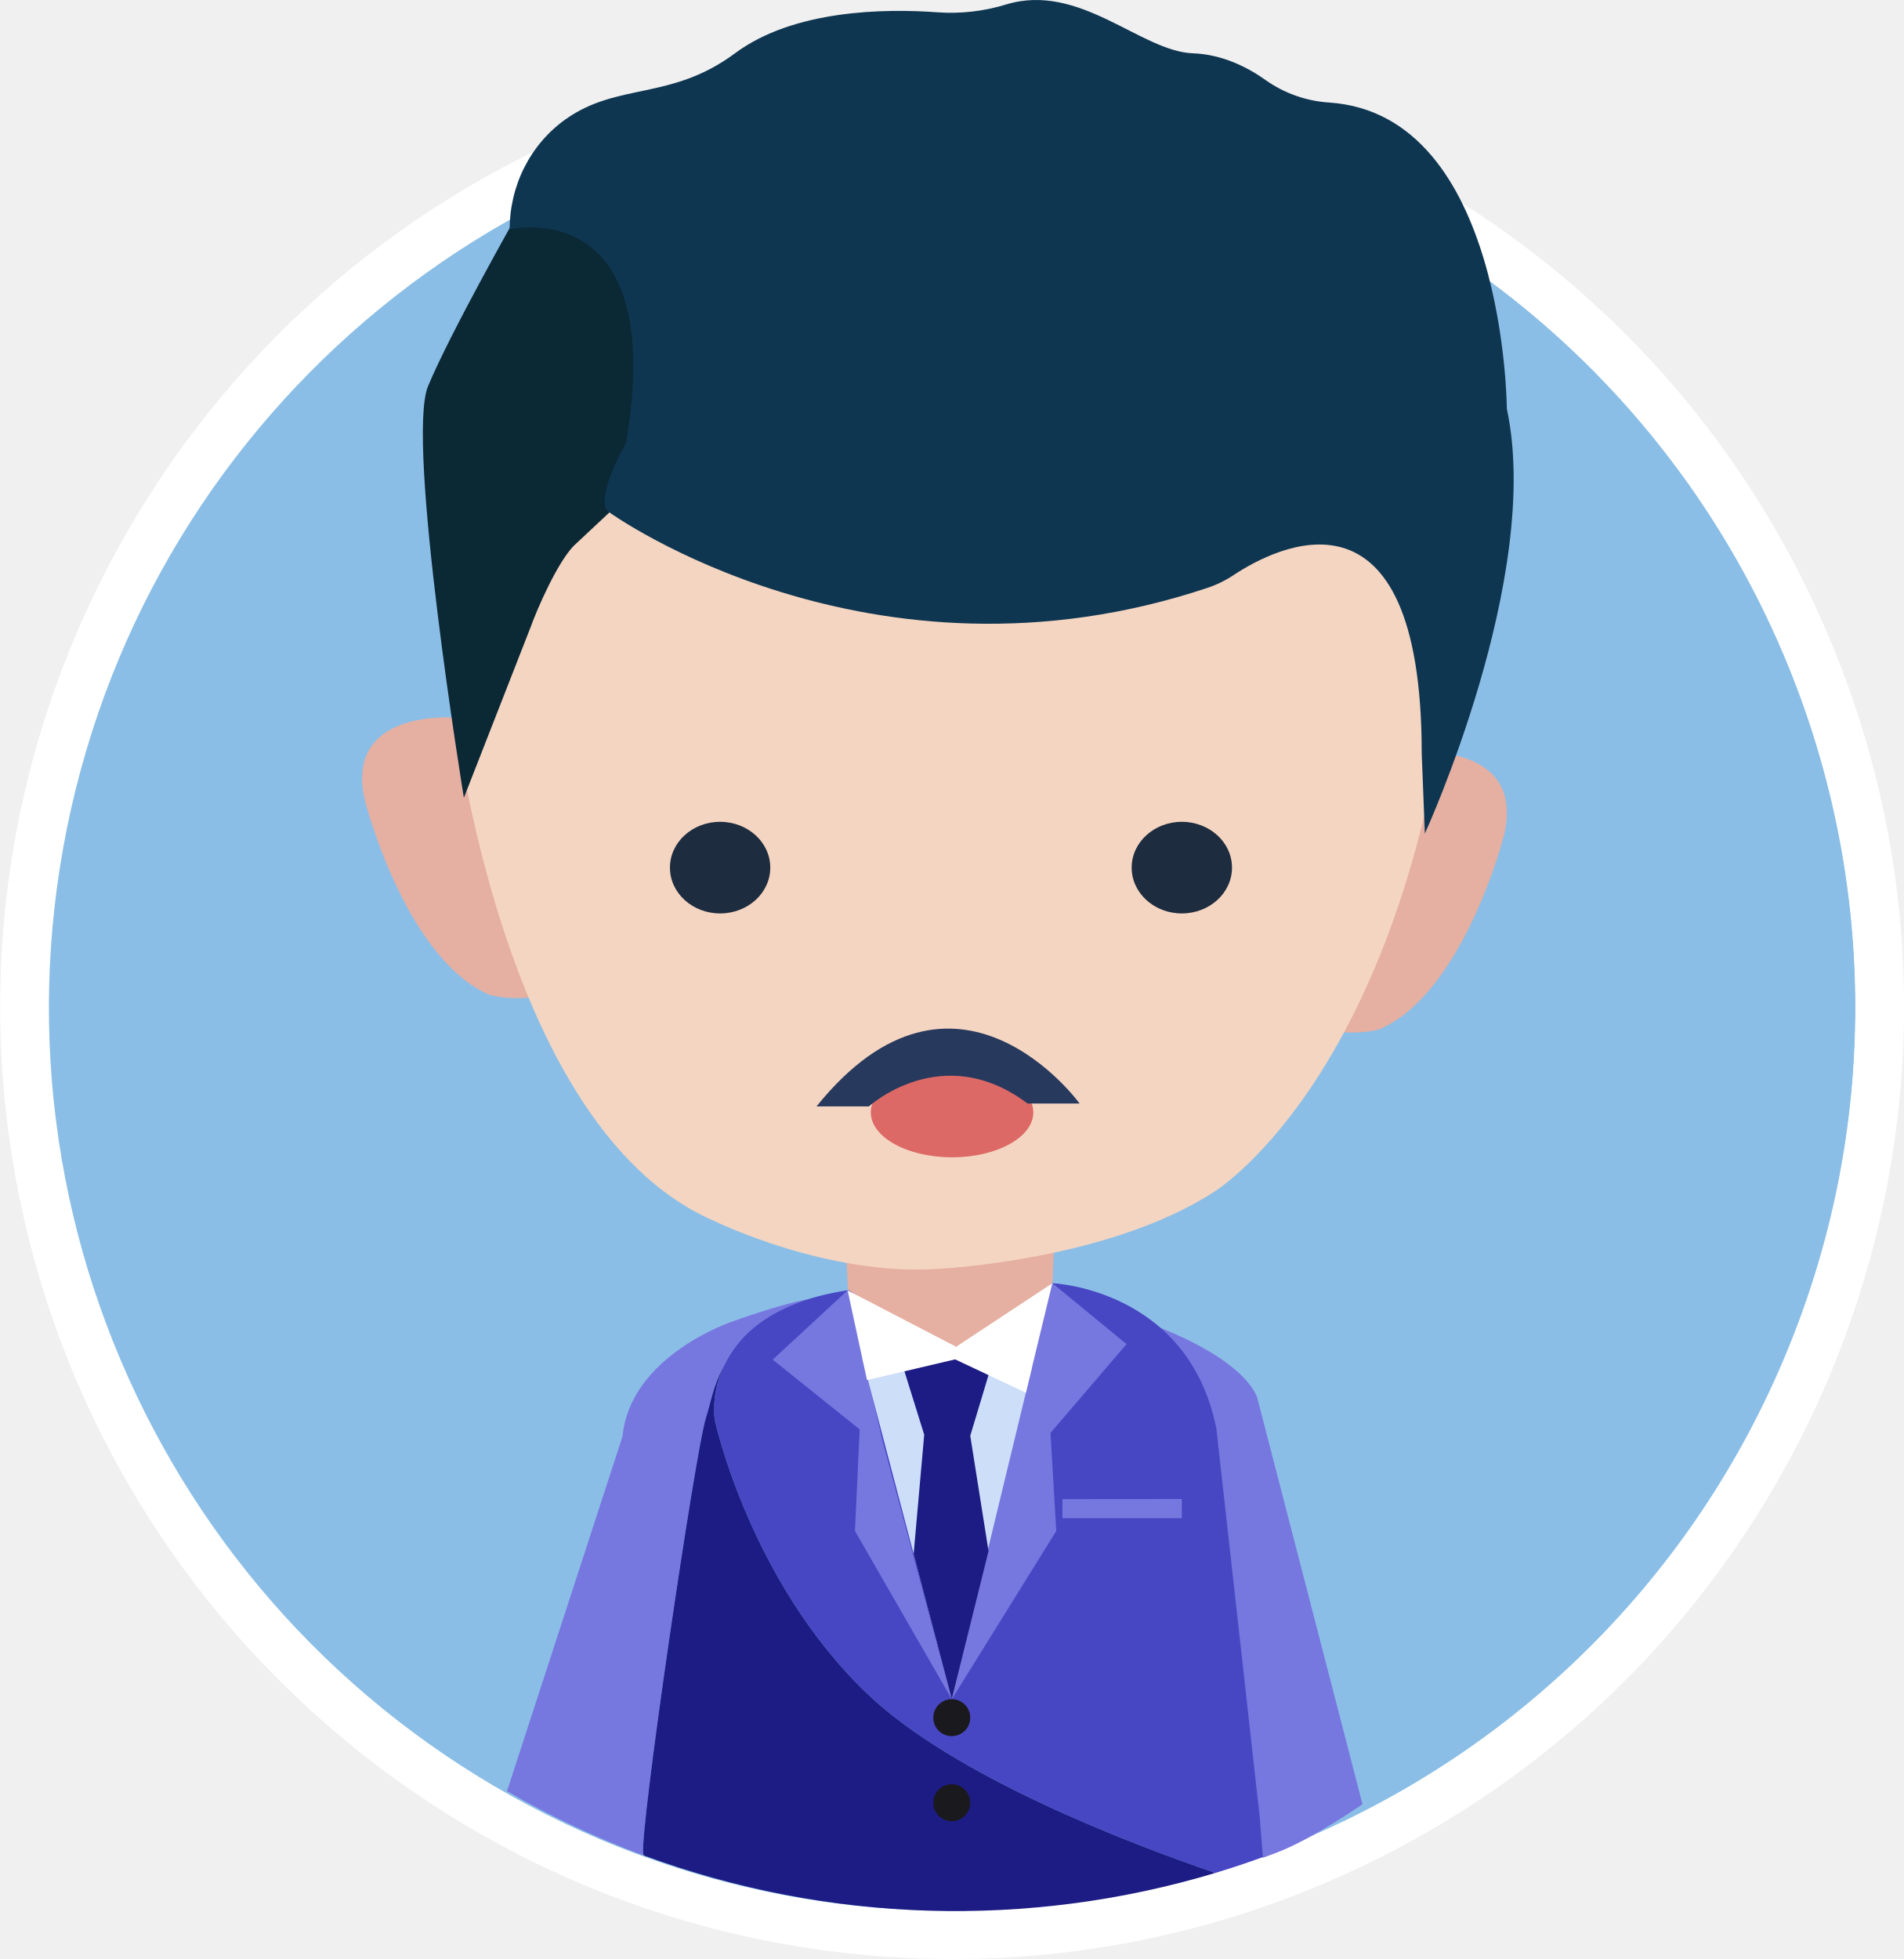
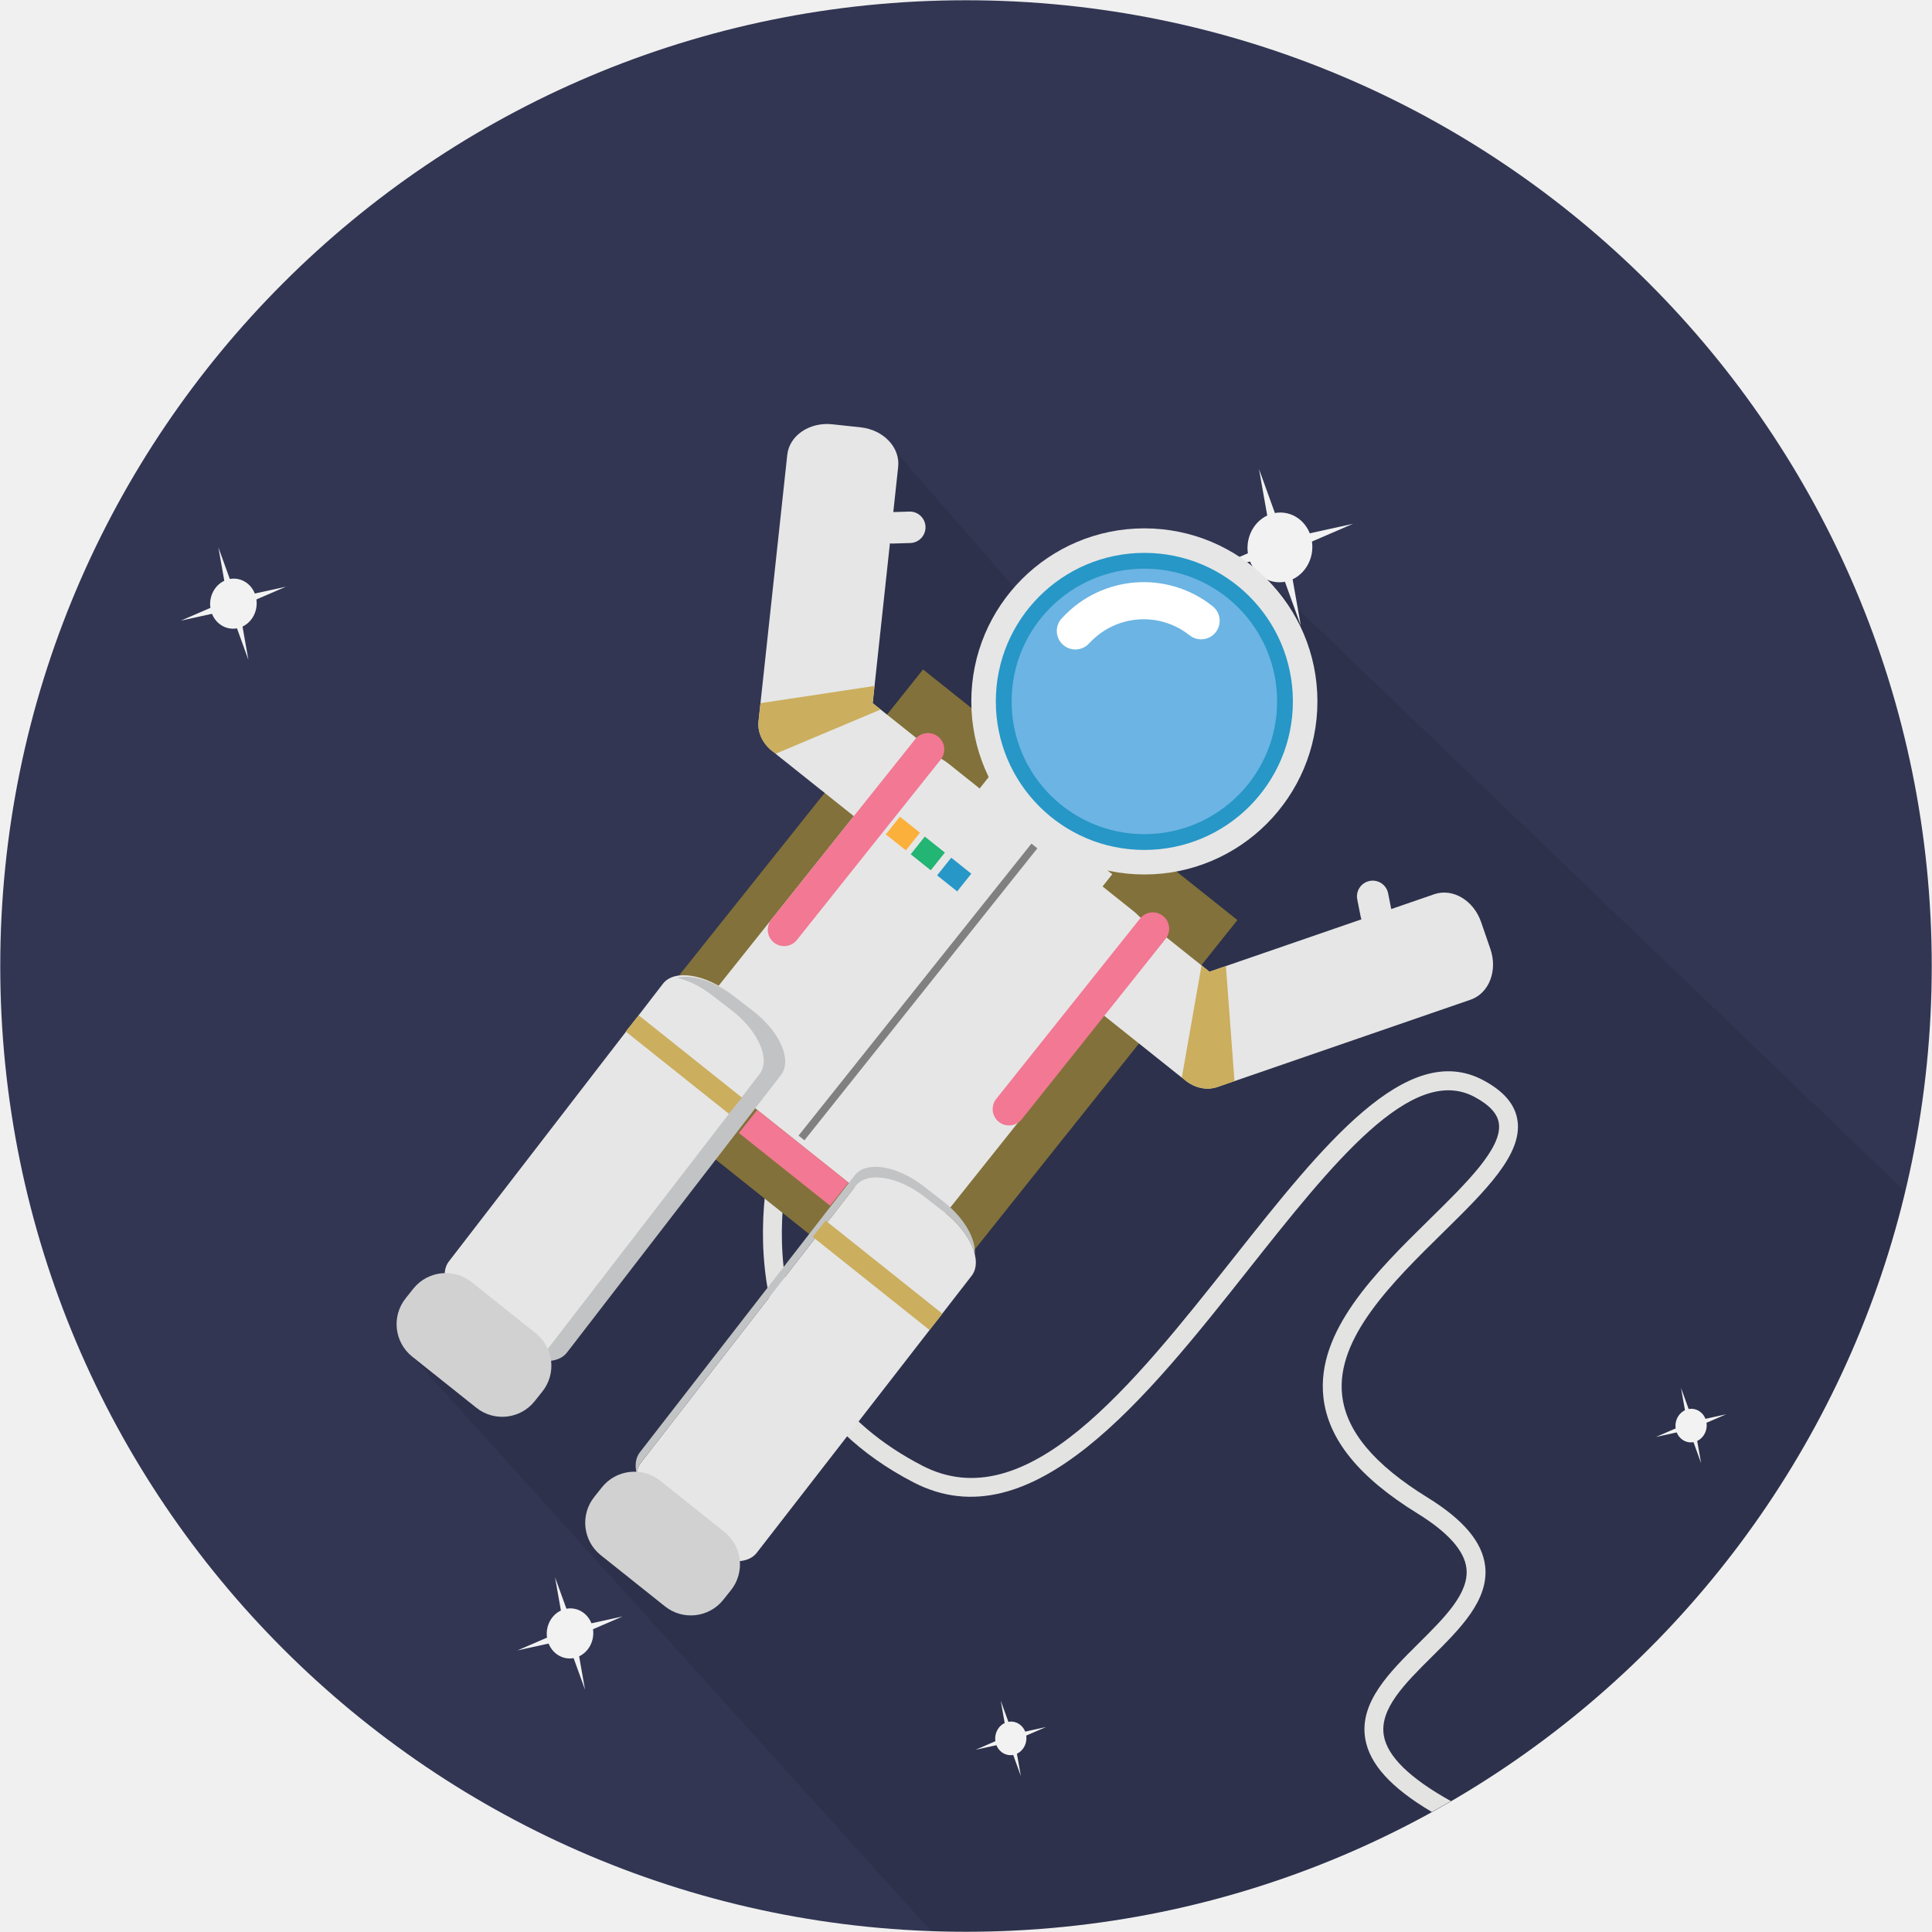
- <svg xmlns="http://www.w3.org/2000/svg" viewBox="0 0 980.76 1009.25">
-   <defs>
-     <style>.cls-1{fill:#8bbee6;stroke:#fff;stroke-miterlimit:10;stroke-width:24.42px;}.cls-2{fill:#fff;}.cls-3{fill:#e5afa1;}.cls-4{fill:#f4d5c1;}.cls-5{fill:#1e2c3f;}.cls-6{fill:#dc6965;}.cls-7{fill:#0b2835;}.cls-8{fill:#0f3651;}.cls-9{fill:#7777e0;}.cls-10{fill:#4747c4;}.cls-11{fill:none;}.cls-12{fill:#cddef9;}.cls-13{fill:#1c1c84;}.cls-14{fill:#1a191e;}.cls-15{fill:#28395e;}</style>
-   </defs>
-   <g id="图层_2" data-name="图层 2">
-     <g id="图层_1-2" data-name="图层 1">
-       <circle class="cls-1" cx="490.38" cy="518.87" r="477.85" />
-       <path class="cls-2" d="M490.38,1009.25A490.51,490.51,0,0,1,299.5,67,490.5,490.5,0,0,1,681.26,970.71,487.43,487.43,0,0,1,490.38,1009.25Zm0-955.71a465.46,465.46,0,0,0-181.12,894.1A465.45,465.45,0,0,0,671.5,90.11,462.43,462.43,0,0,0,490.38,53.54Z" />
-       <polygon class="cls-3" points="435.24 629.72 437.19 671.09 498.49 715.4 540.34 701.62 544.23 617.9 435.24 629.72" />
-       <path class="cls-3" d="M728.5,387.44s58.11-4.92,46.29,43.34c0,0-20.68,80.76-64,99.47,0,0-9.85,3-23.63,1S728.5,387.44,728.5,387.44Z" />
-       <path class="cls-3" d="M234.45,369.72s-58.1-4.93-46.28,43.33c0,0,20.68,80.76,64,99.47,0,0,9.85,3,23.64,1S234.45,369.72,234.45,369.72Z" />
-       <path class="cls-4" d="M230.19,339.51s20.68,239.33,137.88,289.55c0,0,58.11,28.57,115.23,24.63,0,0,86.67-3.94,141.82-39.4,0,0,90.34-54.4,120.09-252.45,0,0-9.21-119.21-80.5-124.52,0,0-41.38,57.88-152.67,60.83l-43.52,15.76-21.33-15.76-45.94-13.78s-69.69-59.43-71.66-23c0,0-34.4,7.22-14.7-1.64C314.89,259.74,256.78,304.06,230.19,339.51Z" />
-       <ellipse class="cls-5" cx="371.02" cy="446.99" rx="25.85" ry="23.6" />
-       <ellipse class="cls-6" cx="490.53" cy="573.09" rx="41.86" ry="23.14" />
-       <ellipse class="cls-5" cx="608.91" cy="446.99" rx="25.85" ry="23.6" />
-       <path class="cls-7" d="M273.09,323.85,239,411s-30.13-184-18.45-212.07,46.35-89.1,46.35-89.1,118.89-9.33,70.9,131.88l-42.35,39.63C287,290.34,277.09,312.8,273.09,323.85Z" />
-       <path class="cls-8" d="M314,264s134.36,96.84,308.12,38.86a57.58,57.58,0,0,0,13.55-6.64c21-13.9,96.84-54.07,96.84,92.08l1.61,41.14S794.89,297,776.37,210.62c0,0-.73-151.76-91.59-157.8a63.58,63.58,0,0,1-32.66-11.54C643,34.78,629.91,28,614.58,27.46c-26.82-1-58.25-36.72-96.2-25.16a96.85,96.85,0,0,1-35.24,4.05c-27.09-2-74.19-1.43-104.47,21.11-32.82,24.43-60.42,14.9-87.28,34-18.28,13-28.8,34.28-28.8,56.7v0s81.78-19.31,60,110C322.56,228.1,305.12,258.72,314,264Z" />
-       <path class="cls-9" d="M702,929.54,648,721s-3.06-19.18-54.95-38.78c14,9.27,27.69,25.85,33.62,55.46L649,937.25l1.59,19.86q3.07-1.11,6.17-2.27C672.1,949.11,689.56,937.84,702,929.54Z" />
-       <path class="cls-9" d="M331.47,955.2c-2.42-9.27,26.76-207.71,32.27-224.81,2.39-7.44,3.83-16.84,9.05-26.21,5.75-12.65,18.1-27,44.36-35.06-8.43,1.61-21,5-39.56,11.6,0,0-52.79,17.38-56.85,59.3L261.21,922.8A462.52,462.52,0,0,0,331.83,956,2.6,2.6,0,0,1,331.47,955.2Z" />
-       <path class="cls-10" d="M626.71,736c-14.45-72.22-84.49-74.91-84.49-74.91l-50.89,38.62-54.17-35.05c-75.84,11.26-69.07,65-69.14,64.78l.43,2.85s17.95,82.5,78.35,140.28c44.54,42.6,135,77.13,179.4,92.33q12.42-3.75,24.52-8.16L649,935.61Z" />
-       <path class="cls-11" d="M433.78,668.55l57.55,31.17,1.3-.76-55.47-34.29a134.51,134.51,0,0,0-20,4.45C431.12,666.44,433.78,668.55,433.78,668.55Z" />
-       <polygon class="cls-9" points="436.7 664.78 454.89 742.96 490.38 875.4 542.22 661.1 580.43 692.47 541.23 738.24 544.23 788.73 490.38 875.4 440.49 788.73 442.94 736.42 398.13 700.46 436.7 664.78" />
-       <polygon class="cls-12" points="444.26 699.72 494.07 698.29 531.8 704.18 490.38 875.4 444.26 699.72" />
-       <polygon class="cls-9" points="547.38 772.33 608.91 772.28 608.91 782.19 547.38 782.19 547.38 772.33" />
-       <path class="cls-13" d="M331.47,955.2a2.6,2.6,0,0,0,.36.76,465.19,465.19,0,0,0,294.37,8.95c-44.43-15.2-134.86-49.73-179.4-92.33C386.4,814.8,368.45,732.3,368.45,732.3l-.43-2.85a52.21,52.21,0,0,1,4.77-25.27c-5.22,9.37-6.66,18.77-9.05,26.21C358.23,747.49,329.05,945.93,331.47,955.2Z" />
-       <circle class="cls-14" cx="490.38" cy="884.92" r="9.52" />
-       <circle class="cls-14" cx="490.38" cy="928.74" r="9.52" />
-       <polygon class="cls-13" points="465.28 704.18 476.18 739.15 470.73 800.55 490.38 875.4 509.31 799.09 499.9 739.69 509.31 708.43 492.63 693.83 465.28 704.18" />
-       <polygon class="cls-2" points="436.7 664.78 492.63 693.83 542.22 661.1 528.57 717.51 492.12 700.33 446.71 711 436.7 664.78" />
-       <path class="cls-15" d="M420.69,570h27s37.77-34.56,81.73-1.49h26.82S492.63,480.71,420.69,570Z" />
+ <svg xmlns="http://www.w3.org/2000/svg" version="1.1" id="Astronout" x="0px" y="0px" width="512px" height="512px" viewBox="0 0 512 512" enable-background="new 0 0 512 512" xml:space="preserve">
+   <circle id="Background" fill="#323653" cx="256" cy="256" r="255.931" />
+   <path id="Shadow" opacity="0.1" d="M498.516,337.772c2.467-7.317,4.563-14.67,6.341-22.037L335.579,153.337l-31.818,42.583  l-70.384-80.86l-22.194,134.044L109.245,359.521l137.557,152.292C357.068,515.821,461.461,447.666,498.516,337.772z" />
+   <g id="Stars">
+     <g>
+       <path fill="#F2F2F2" d="M347.455,142.4c1.306,4.885-1.34,10.041-5.899,11.52c-4.565,1.474-9.319-1.295-10.624-6.183    c-1.303-4.888,1.338-10.047,5.895-11.516C341.391,134.747,346.149,137.516,347.455,142.4z" />
+       <polygon fill="#F2F2F2" points="333.649,124.305 337.429,145.636 344.737,165.831 340.955,144.499   " />
+       <polygon fill="#F2F2F2" points="319.807,151.329 339.693,146.96 358.572,138.809 338.686,143.183   " />
+     </g>
+     <g>
+       <path fill="#F2F2F2" d="M271.85,459.405c0.63,2.354-0.645,4.832-2.838,5.543c-2.196,0.712-4.486-0.619-5.115-2.974    c-0.629-2.354,0.645-4.836,2.839-5.545C268.932,455.718,271.223,457.052,271.85,459.405z" />
+       <polygon fill="#F2F2F2" points="265.202,450.697 267.024,460.965 270.541,470.684 268.723,460.416   " />
+       <polygon fill="#F2F2F2" points="258.542,463.704 268.118,461.598 277.203,457.678 267.63,459.78   " />
+     </g>
+     <g>
+       <path fill="#F2F2F2" d="M452.13,376.514c0.631,2.354-0.644,4.832-2.837,5.543c-2.196,0.712-4.486-0.619-5.115-2.974    c-0.629-2.354,0.645-4.836,2.839-5.545C449.213,372.826,451.504,374.16,452.13,376.514z" />
+       <polygon fill="#F2F2F2" points="445.483,367.806 447.306,378.073 450.822,387.792 449.004,377.524   " />
+       <polygon fill="#F2F2F2" points="438.823,380.813 448.398,378.706 457.484,374.786 447.911,376.889   " />
+     </g>
+     <g id="Star_11_">
+       <path fill="#F2F2F2" d="M67.787,158.06c0.936,3.509-0.96,7.212-4.235,8.271s-6.692-0.929-7.628-4.437    c-0.938-3.511,0.96-7.215,4.234-8.271C63.434,152.563,66.849,154.55,67.787,158.06z" />
+       <polygon fill="#F2F2F2" points="57.875,145.068 60.588,160.387 65.833,174.885 63.121,159.567   " />
+       <polygon fill="#F2F2F2" points="47.935,164.47 62.216,161.333 75.772,155.48 61.491,158.62   " />
+     </g>
+     <g id="Star_1_">
+       <path fill="#F2F2F2" d="M156.993,430.957c0.936,3.508-0.96,7.212-4.235,8.271c-3.275,1.059-6.692-0.93-7.627-4.437    c-0.938-3.512,0.96-7.216,4.233-8.271C152.641,425.461,156.056,427.447,156.993,430.957z" />
+       <polygon fill="#F2F2F2" points="147.082,417.966 149.794,433.284 155.04,447.782 152.328,432.464   " />
+       <polygon fill="#F2F2F2" points="137.141,437.367 151.422,434.23 164.979,428.378 150.698,431.518   " />
+     </g>
+   </g>
+   <g id="Astronout_3_">
+     <path fill="#E3E3E2" d="M366.729,459.932c-1.188-7.063,5.602-13.8,12.79-20.932c7.422-7.364,15.095-14.979,14.065-23.958   c-0.728-6.342-5.733-12.298-15.305-18.207c-14.14-8.73-21.53-17.585-22.596-27.07c-1.705-15.186,13.37-30.002,26.67-43.074   c11.317-11.121,21.09-20.727,19.81-29.688c-0.609-4.269-3.56-7.769-9.018-10.701c-20.324-10.922-42.638,17.256-66.259,47.089   c-26.978,34.073-54.873,69.307-82.474,55.024c-21.845-11.305-34.211-29.041-36.754-52.715c-1.919-17.859,2.758-32.6,2.806-32.746   l-4.754-1.544c-0.207,0.634-5.028,15.756-3.042,34.641c1.847,17.557,10.189,41.663,39.447,56.805   c31.258,16.175,61.771-22.362,88.691-56.361c22.283-28.146,43.329-54.729,59.974-45.79c3.96,2.129,6.065,4.42,6.435,7.005   c0.923,6.461-8.446,15.669-18.365,25.417c-14.113,13.87-30.11,29.593-28.133,47.196c1.247,11.112,9.404,21.176,24.937,30.766   c8.068,4.981,12.431,9.868,12.965,14.523c0.754,6.57-5.743,13.016-12.621,19.84c-7.775,7.715-15.815,15.693-14.197,25.31   c1.132,6.729,6.814,13.012,17.643,19.42c1.7-0.937,3.391-1.894,5.069-2.868C373.646,471.285,367.659,465.452,366.729,459.932z" />
+     <g id="Astronout_2_">
+       <g id="Astronout_1_">
+         <rect x="190.66" y="195.809" transform="matrix(0.7819 0.6234 -0.6234 0.7819 217.6071 -94.5511)" fill="#82713A" width="106.539" height="135.811" />
+         <g>
+           <circle fill="#E6E6E6" cx="303.268" cy="185.881" r="45.862" />
+           <circle fill="#2697C7" cx="303.267" cy="185.881" r="39.362" />
+           <circle fill="#6CB4E3" cx="303.268" cy="185.881" r="35.181" />
+           <path fill="#FFFFFF" d="M321.377,160.67L321.377,160.67L321.377,160.67c-12.087-9.637-29.437-8.178-39.78,2.973      c-0.162,0.154-0.317,0.315-0.461,0.495l0,0l0,0l0,0c-1.692,2.123-1.345,5.216,0.779,6.908c2.123,1.693,5.215,1.344,6.909-0.779      l0.027,0.022c6.879-7.365,18.376-8.315,26.391-1.925l0.006-0.006c2.122,1.692,5.215,1.344,6.909-0.78      C323.849,165.456,323.499,162.362,321.377,160.67z" />
+         </g>
+         <path fill="#E6E6E6" d="M249.795,322.563c-2.884,3.619-9.073,3.482-13.821-0.304l-48.986-39.058     c-4.749-3.785-6.26-9.788-3.375-13.406l53.971-67.691c2.885-3.618,9.073-3.482,13.822,0.305l48.986,39.057     c4.748,3.786,6.26,9.789,3.375,13.407L249.795,322.563z" />
+         <rect x="249.132" y="215.721" transform="matrix(0.7819 0.6234 -0.6234 0.7819 201.8766 -118.2655)" fill="#E6E6E6" width="41.657" height="27.326" />
+         <g>
+           <path fill="#E6E6E6" d="M394.967,251.489l-2.468-7.157c-1.979-5.741-7.535-9.034-12.407-7.354l-11.401,3.932l-0.822-4.167      c-0.446-2.258-2.639-3.729-4.898-3.283c-2.258,0.447-3.728,2.64-3.282,4.898l0.92,4.657c0.043,0.216,0.115,0.417,0.188,0.617      l-40.27,13.886l-16.659-13.284c-4.75-3.786-11.669-3.006-15.455,1.743l-2.821,3.539c-3.786,4.749-3.006,11.668,1.742,15.454      l25.535,20.358c0.207,0.165,0.422,0.31,0.637,0.458c2.567,2.371,5.984,3.362,9.125,2.278l67.101-23.138      C394.602,263.247,396.947,257.231,394.967,251.489z" />
+           <path fill="#CBAE5E" d="M324.876,256.018l-4.351,1.501l-2.104-1.68l-5.227,29.726c0.104,0.073,0.205,0.151,0.31,0.223      c2.567,2.371,5.984,3.362,9.125,2.278l4.526-1.562L324.876,256.018z" />
+         </g>
+         <g>
+           <path fill="#E6E6E6" d="M220.568,112.439l7.527,0.812c6.038,0.652,10.485,5.333,9.932,10.458l-1.293,11.991l4.245-0.126      c2.301-0.068,4.223,1.742,4.291,4.044c0.068,2.3-1.743,4.222-4.043,4.29l-4.745,0.141c-0.22,0.006-0.433-0.019-0.644-0.046      l-4.568,42.351l16.66,13.283c4.749,3.787,5.529,10.705,1.743,15.455l-2.822,3.539c-3.786,4.748-10.705,5.529-15.454,1.743      l-25.535-20.359c-0.207-0.165-0.396-0.343-0.588-0.519c-2.884-1.975-4.61-5.085-4.253-8.388l7.612-70.569      C209.187,115.415,214.53,111.788,220.568,112.439z" />
+           <path fill="#CBAE5E" d="M231.764,181.779l-0.494,4.575l2.106,1.679l-27.815,11.715c-0.095-0.084-0.193-0.167-0.286-0.252      c-2.884-1.975-4.61-5.085-4.253-8.388l0.513-4.761L231.764,181.779z" />
+         </g>
+         <rect x="242.265" y="213.38" transform="matrix(0.7818 0.6236 -0.6236 0.7818 217.0005 -94.3264)" fill="#808080" width="2" height="98.972" />
+         <g>
+           <path fill="#E6E6E6" d="M177.11,404.59c-7.035-5.458-10.298-13.024-7.291-16.903l56.951-73.414      c3.009-3.879,11.149-2.599,18.187,2.857l5.242,4.068c7.036,5.456,10.299,13.023,7.292,16.903l-56.952,73.414      c-3.007,3.88-11.149,2.599-18.185-2.858L177.11,404.59z" />
+           <path fill="#C2C3C4" d="M169.819,387.687l56.951-73.414c3.009-3.879,11.149-2.599,18.187,2.857l5.242,4.068      c4.338,3.363,7.234,7.528,8.119,11.137c0.342-4.08-2.84-9.666-8.369-13.953l-5.243-4.067      c-7.035-5.458-15.177-6.736-18.186-2.858l-56.95,73.415c-1.154,1.487-1.377,3.519-0.827,5.765      C168.835,389.524,169.175,388.518,169.819,387.687z" />
+         </g>
+         <g>
+           <g>
+             <path fill="#E6E6E6" d="M126.302,351.171c-7.052-5.436-10.338-12.993-7.342-16.881l56.726-73.588       c2.997-3.888,11.142-2.633,18.194,2.804l5.255,4.052c7.051,5.434,10.338,12.992,7.341,16.88l-56.727,73.589       c-2.995,3.888-11.141,2.631-18.192-2.805L126.302,351.171z" />
+           </g>
+           <path fill="#C2C3C4" d="M206.979,284.855c2.997-3.889-0.289-11.446-7.341-16.88l-5.254-4.053      c-5.22-4.023-11.032-5.749-14.919-4.802c2.946,0.713,6.185,2.273,9.222,4.616l5.255,4.051      c7.052,5.436,10.338,12.993,7.34,16.882l-56.725,73.588c-0.779,1.009-1.912,1.665-3.274,1.997      c3.89,0.943,7.265,0.401,8.97-1.812L206.979,284.855z" />
+         </g>
+         <path fill="#F27894" d="M211.182,249.104c-1.49,1.869-4.213,2.176-6.083,0.685l0,0c-1.869-1.49-2.176-4.213-0.686-6.082     l38.118-47.808c1.49-1.869,4.212-2.175,6.082-0.685l0,0c1.869,1.49,2.176,4.213,0.687,6.082L211.182,249.104z" />
+         <path fill="#F27894" d="M270.781,296.622c-1.49,1.868-4.214,2.176-6.083,0.685l0,0c-1.869-1.489-2.176-4.213-0.686-6.082     l38.117-47.807c1.49-1.869,4.213-2.176,6.081-0.687l0,0c1.87,1.491,2.178,4.214,0.688,6.083L270.781,296.622z" />
+         <path fill="#D1D1D2" d="M141.696,371.329c-3.786,4.75-10.705,5.529-15.455,1.743l-16.997-13.552     c-4.749-3.786-5.529-10.705-1.743-15.454l2.027-2.544c3.786-4.747,10.706-5.528,15.455-1.742l16.997,13.552     c4.75,3.786,5.529,10.706,1.743,15.454L141.696,371.329z" />
+         <path fill="#D1D1D2" d="M191.68,423.963c-3.786,4.749-10.705,5.529-15.454,1.743l-16.997-13.552     c-4.749-3.786-5.529-10.705-1.743-15.454l2.028-2.544c3.786-4.748,10.706-5.529,15.454-1.743l16.997,13.552     c4.749,3.786,5.529,10.706,1.743,15.455L191.68,423.963z" />
+         <rect x="163.713" y="279.365" transform="matrix(0.7819 0.6234 -0.6234 0.7819 215.3996 -51.4384)" fill="#CBAE5E" width="35" height="5.508" />
+         <rect x="212.748" y="335.207" transform="matrix(0.7819 0.6234 -0.6234 0.7819 261.411 -71.2593)" fill="#CBAE5E" width="39.593" height="5.509" />
+         <rect x="194.882" y="302.912" transform="matrix(0.7819 0.6234 -0.6234 0.7819 237.1499 -64.2077)" fill="#F27894" width="30.915" height="7.835" />
+         <rect x="235.876" y="217.901" transform="matrix(0.7818 0.6235 -0.6235 0.7818 189.9405 -100.9935)" fill="#FBB03B" width="6.798" height="5.998" />
+         <rect x="242.485" y="223.172" transform="matrix(0.7818 0.6235 -0.6235 0.7818 194.6577 -103.9632)" fill="#22B573" width="6.799" height="5.997" />
+         <rect x="249.477" y="228.746" transform="matrix(0.7818 0.6236 -0.6236 0.7818 199.6889 -107.1111)" fill="#2697C7" width="6.799" height="5.998" />
+       </g>
    </g>
  </g>
</svg>
